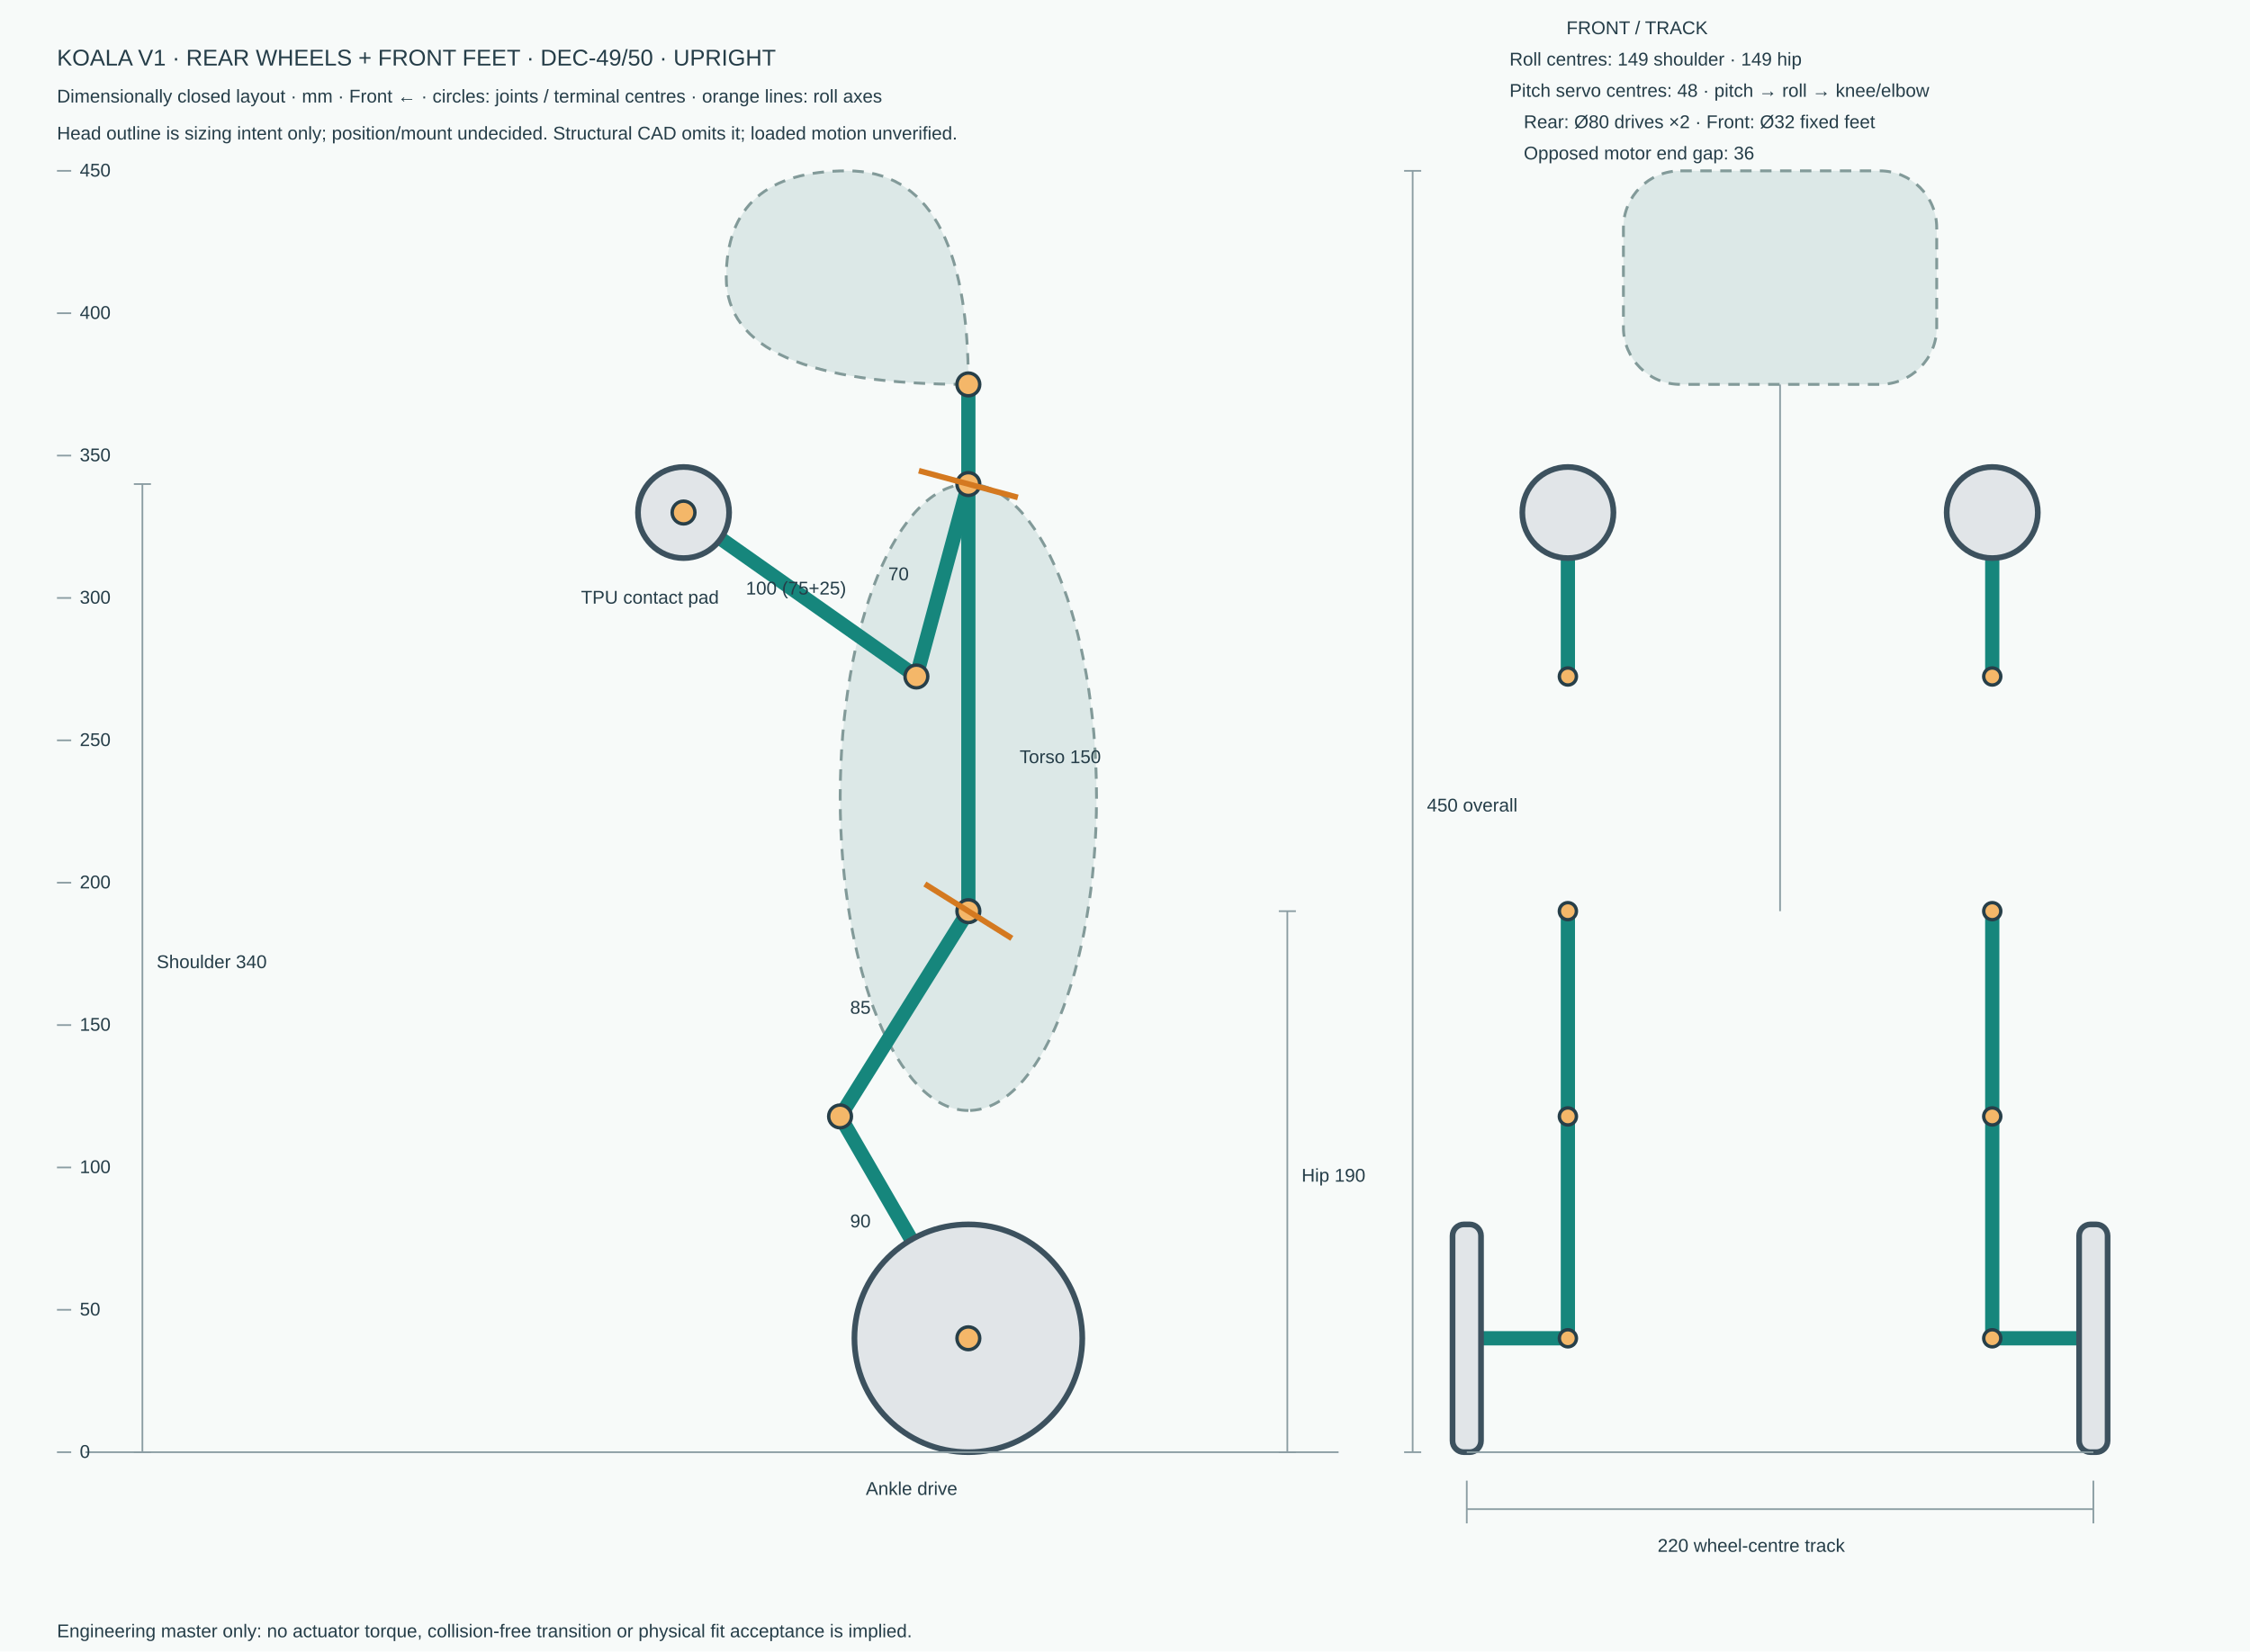
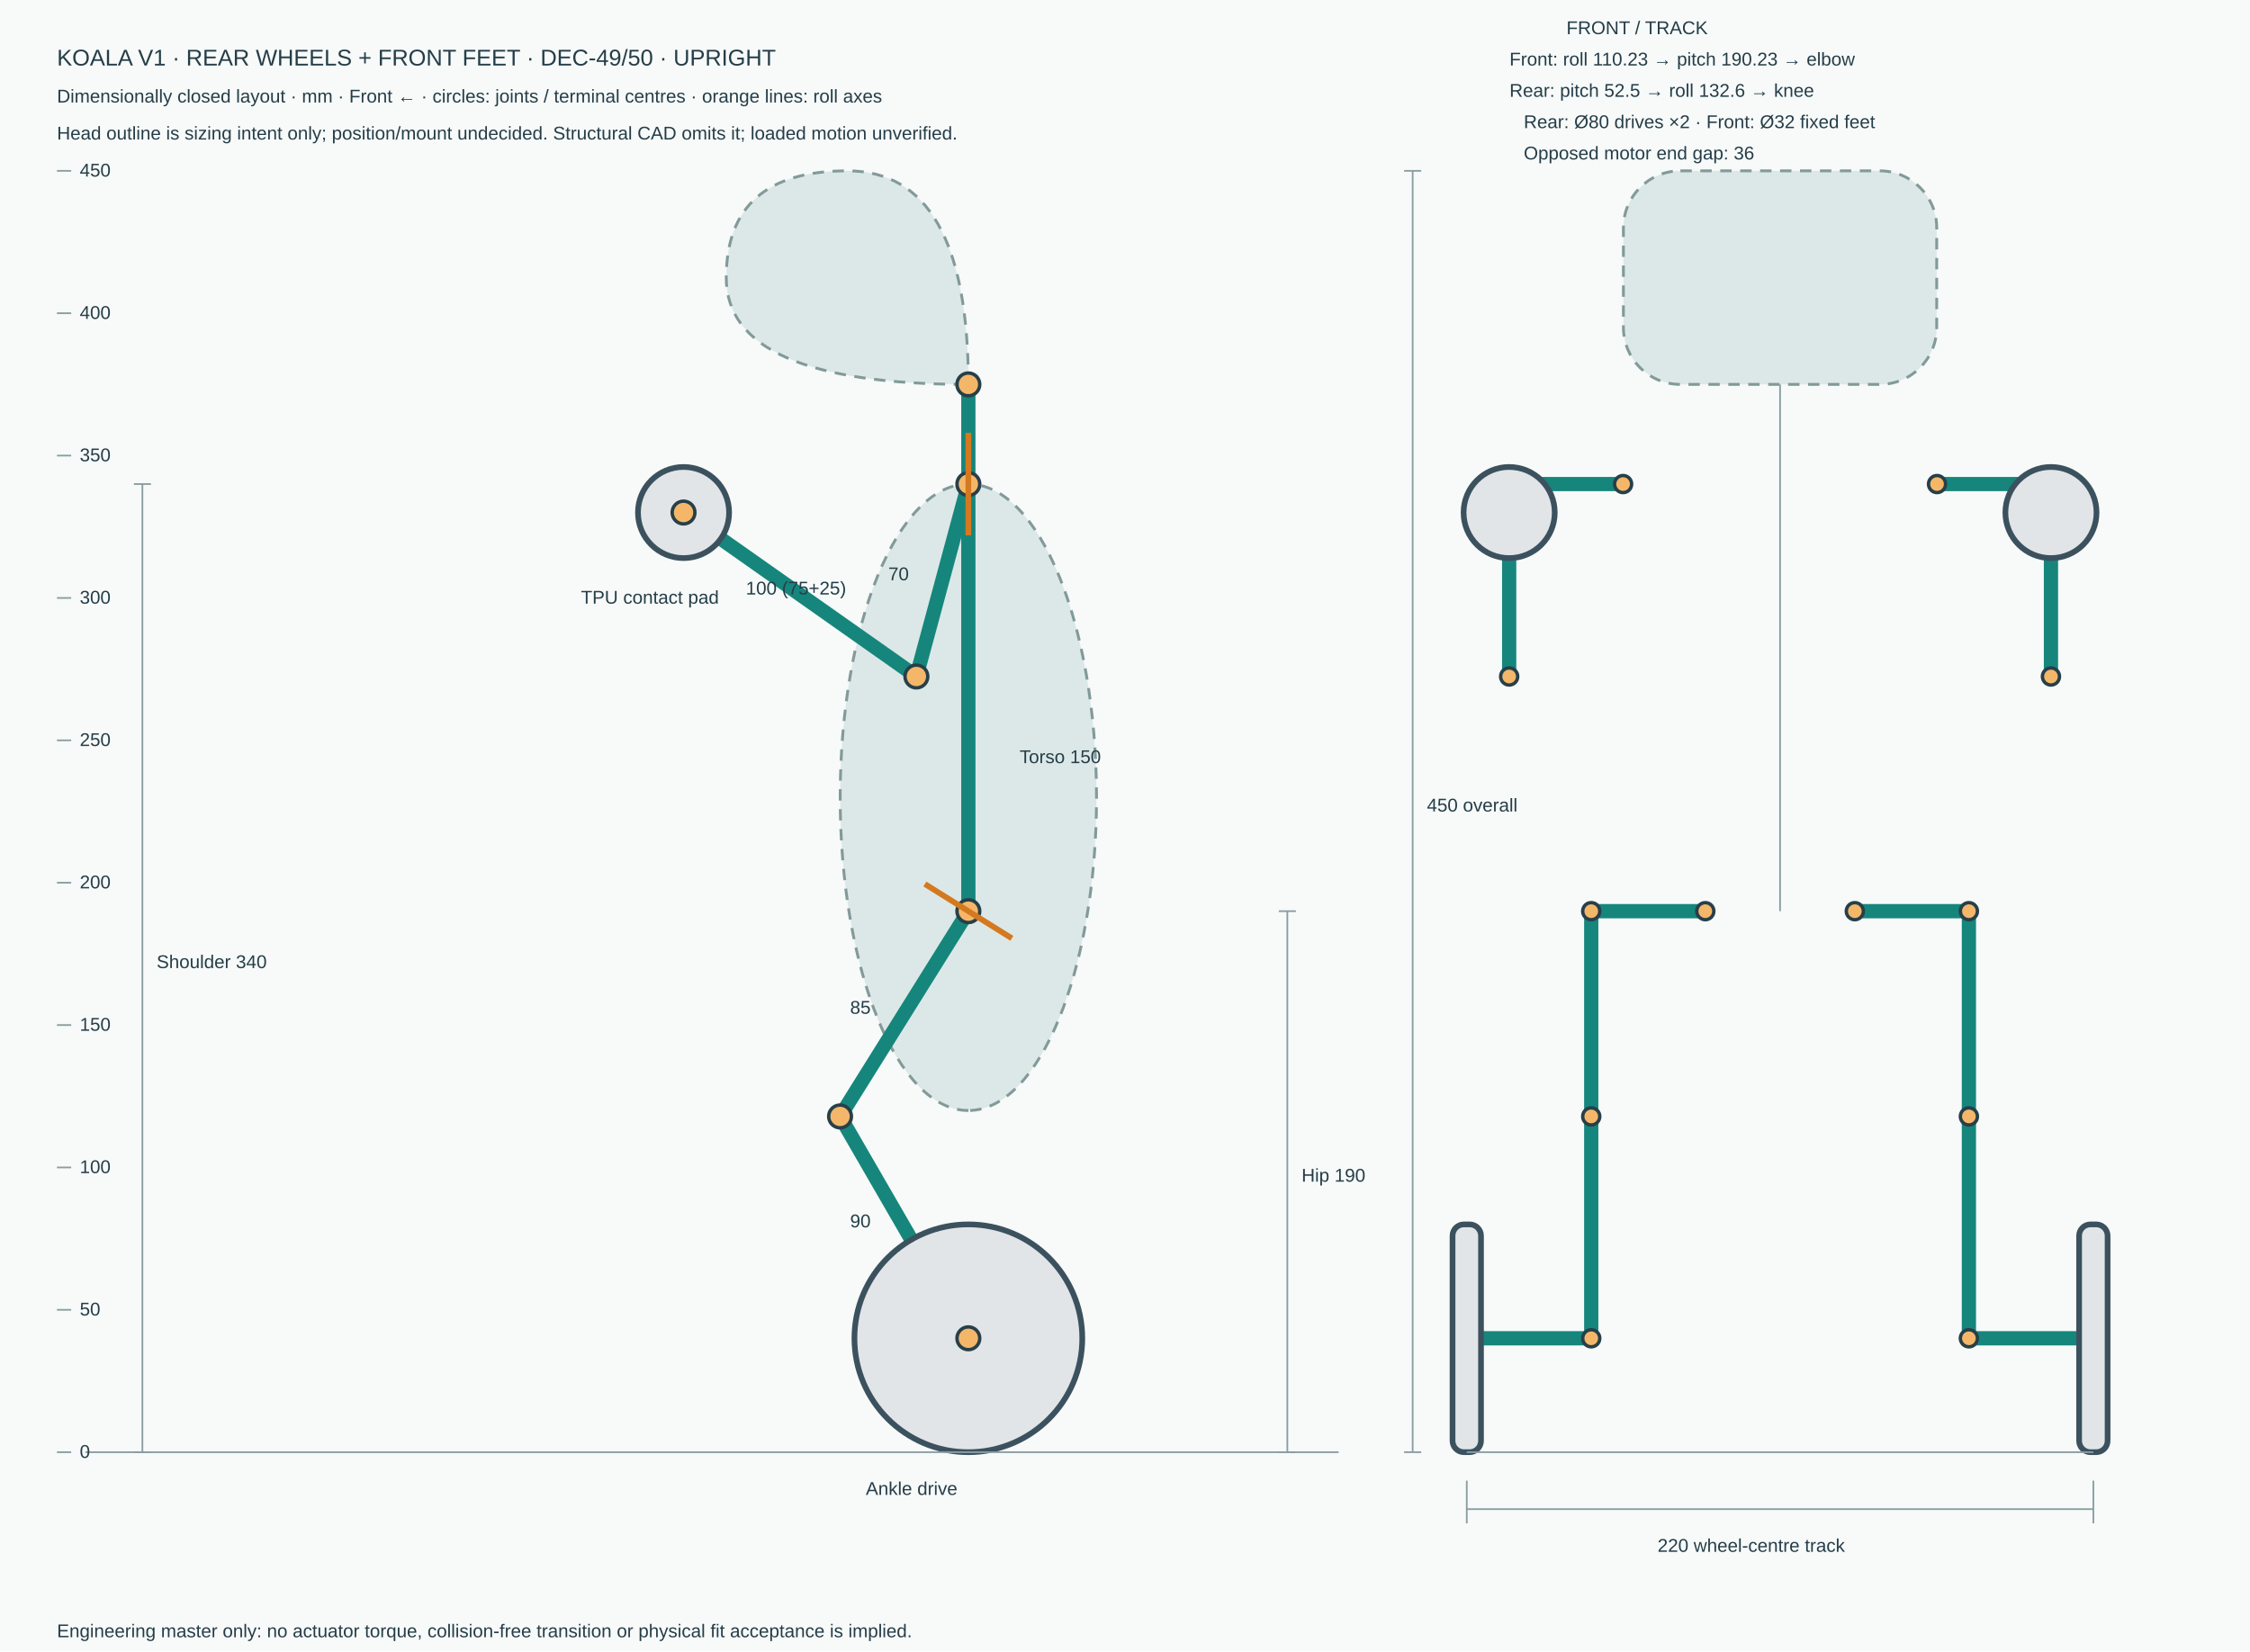
<svg xmlns="http://www.w3.org/2000/svg" viewBox="-340 -510 790 580" width="1580" height="1160">
  <style>text{font-family:Arial,sans-serif;fill:#253d48;font-size:8px}.small{font-size:6.5px}.bone{fill:none;stroke:#16867c;stroke-width:5;stroke-linecap:round}.shell{fill:#dce8e7;stroke:#829a99;stroke-width:1;stroke-dasharray:4 3}.wheel{fill:#e1e5e8;stroke:#3c515e;stroke-width:2}.guide{fill:none;stroke:#8b9da3;stroke-width:.6}.dot{fill:#f4b769;stroke:#273f49;stroke-width:1.2}</style>
  <rect x="-340" y="-510" width="790" height="580" fill="#f7faf9" />
  <text x="-320" y="-487" class="">KOALA V1 · REAR WHEELS + FRONT FEET · DEC-49/50 · UPRIGHT</text>
  <text x="-320" y="-474" class="small">Dimensionally closed layout · mm · Front ← · circles: joints / terminal centres · orange lines: roll axes</text>
  <text x="-320" y="-461" class="small">Head outline is sizing intent only; position/mount undecided. Structural CAD omits it; loaded motion unverified.</text>
  <ellipse class="shell" cx="-2.4492935982947065e-15" cy="-230.0" rx="110.0" ry="45" transform="rotate(90.0 -2.4492935982947065e-15 -230.0)" />
  <path class="shell" d="M-2.1431318985078682e-15,-375.0 Q-2.1431318985078682e-15,-450.0 -42.5,-450.0 Q-85.0,-450.0 -85.0,-412.5 Q-85.0,-375.0 -2.1431318985078682e-15,-375.0 Z" />
  <path class="bone" d="M0,-190.0 L0,-340.0" />
  <path class="bone" d="M0,-340.0 L-2.1431318985078682e-15,-375.0" />
  <circle class="dot" cx="-2.1431318985078682e-15" cy="-375.0" r="4" />
  <text x="18" y="-242.0" class="small">Torso 150</text>
  <path class="bone" d="M0,-190.0 L-45.044,-117.917" />
  <path class="bone" d="M-45.044,-117.917 L0,-40.0" />
  <circle class="dot" cx="0" cy="-190.0" r="4" />
  <circle class="dot" cx="-45.044" cy="-117.917" r="4" />
  <circle class="dot" cx="0" cy="-40.0" r="4" />
  <path d="M-15.265,-199.539 L15.265,-180.461" stroke="#d47920" stroke-width="2" />
  <circle class="wheel" cx="0" cy="-40.0" r="40.0" />
  <circle class="dot" cx="0" cy="-40.0" r="4" />
  <text x="-41.522" y="-153.958" class="small">85</text>
  <text x="-41.522" y="-78.958" class="small">90</text>
  <text x="-36" y="15.0" class="small">Ankle drive</text>
  <path class="bone" d="M0,-340.0 L-18.242,-272.419" />
  <path class="bone" d="M-18.242,-272.419 L-100.0,-330.0" />
  <circle class="dot" cx="0" cy="-340.0" r="4" />
  <circle class="dot" cx="-18.242" cy="-272.419" r="4" />
  <circle class="dot" cx="-100.0" cy="-330.0" r="4" />
-   <path d="M-17.378,-344.691 L17.378,-335.309" stroke="#d47920" stroke-width="2" />
+   <path d="M-1.102182119232618e-15,-358.0 L1.102182119232618e-15,-322.0" stroke="#d47920" stroke-width="2" />
  <circle class="wheel" cx="-100.0" cy="-330.0" r="16.0" />
  <circle class="dot" cx="-100.0" cy="-330.0" r="4" />
  <text x="-28.121" y="-306.209" class="small">70</text>
  <text x="-78.121" y="-301.209" class="small">100 (75+25)</text>
  <text x="-136.0" y="-298.0" class="small">TPU contact pad</text>
  <path class="guide" d="M130,0 L-310,0" />
  <path class="guide" d="M-320,0 L-315,0" />
  <text x="-312" y="2" class="small">0</text>
  <path class="guide" d="M-320,-50 L-315,-50" />
  <text x="-312" y="-48" class="small">50</text>
  <path class="guide" d="M-320,-100 L-315,-100" />
  <text x="-312" y="-98" class="small">100</text>
  <path class="guide" d="M-320,-150 L-315,-150" />
  <text x="-312" y="-148" class="small">150</text>
  <path class="guide" d="M-320,-200 L-315,-200" />
  <text x="-312" y="-198" class="small">200</text>
  <path class="guide" d="M-320,-250 L-315,-250" />
  <text x="-312" y="-248" class="small">250</text>
  <path class="guide" d="M-320,-300 L-315,-300" />
  <text x="-312" y="-298" class="small">300</text>
  <path class="guide" d="M-320,-350 L-315,-350" />
  <text x="-312" y="-348" class="small">350</text>
  <path class="guide" d="M-320,-400 L-315,-400" />
  <text x="-312" y="-398" class="small">400</text>
  <path class="guide" d="M-320,-450 L-315,-450" />
  <text x="-312" y="-448" class="small">450</text>
  <path class="guide" d="M112,0 V-190.0 M109,0 h6 M109,-190.0 h6" />
  <text x="117" y="-95.0" class="small">Hip 190</text>
  <path class="guide" d="M-290,0 V-340.0 M-293,0 h6 M-293,-340.0 h6" />
  <text x="-285" y="-170.0" class="small">Shoulder 340</text>
  <path class="guide" d="M156,0 V-450 M153,0 h6 M153,-450 h6" />
  <text x="161" y="-225.0" class="small">450 overall</text>
  <text x="210" y="-498" class="small">FRONT / TRACK</text>
  <path class="guide" d="M285,-190.0 V-340.0 V-375.0" />
  <rect class="shell" x="230.0" y="-450.0" width="110.0" height="75.0" rx="20" />
-   <path class="bone" d="M210.5,-190.0 V-117.917 V-40.0 H175.0" />
-   <circle class="dot" cx="210.5" cy="-190.0" r="3" />
-   <circle class="dot" cx="210.5" cy="-117.917" r="3" />
-   <circle class="dot" cx="210.5" cy="-40.0" r="3" />
+   <path class="bone" d="M258.75,-190.0 H218.7" />
+   <circle class="dot" cx="258.75" cy="-190.0" r="3" />
+   <path class="bone" d="M218.7,-190.0 V-117.917 V-40.0 H175.0" />
+   <circle class="dot" cx="218.7" cy="-190.0" r="3" />
+   <circle class="dot" cx="218.7" cy="-117.917" r="3" />
+   <circle class="dot" cx="218.7" cy="-40.0" r="3" />
  <rect class="wheel" x="170.0" y="-80.0" width="10" height="80" rx="4" />
-   <path class="bone" d="M359.5,-190.0 V-117.917 V-40.0 H395.0" />
-   <circle class="dot" cx="359.5" cy="-190.0" r="3" />
-   <circle class="dot" cx="359.5" cy="-117.917" r="3" />
-   <circle class="dot" cx="359.5" cy="-40.0" r="3" />
+   <path class="bone" d="M311.25,-190.0 H351.3" />
+   <circle class="dot" cx="311.25" cy="-190.0" r="3" />
+   <path class="bone" d="M351.3,-190.0 V-117.917 V-40.0 H395.0" />
+   <circle class="dot" cx="351.3" cy="-190.0" r="3" />
+   <circle class="dot" cx="351.3" cy="-117.917" r="3" />
+   <circle class="dot" cx="351.3" cy="-40.0" r="3" />
  <rect class="wheel" x="390.0" y="-80.0" width="10" height="80" rx="4" />
-   <path class="bone" d="M210.5,-340.0 V-272.419 V-330.0 H210.5" />
-   <circle class="dot" cx="210.5" cy="-340.0" r="3" />
-   <circle class="dot" cx="210.5" cy="-272.419" r="3" />
-   <circle class="dot" cx="210.5" cy="-330.0" r="3" />
-   <circle class="wheel" cx="210.5" cy="-330.0" r="16.0" />
-   <path class="bone" d="M359.5,-340.0 V-272.419 V-330.0 H359.5" />
-   <circle class="dot" cx="359.5" cy="-340.0" r="3" />
-   <circle class="dot" cx="359.5" cy="-272.419" r="3" />
-   <circle class="dot" cx="359.5" cy="-330.0" r="3" />
-   <circle class="wheel" cx="359.5" cy="-330.0" r="16.0" />
+   <path class="bone" d="M229.885,-340.0 H189.885" />
+   <circle class="dot" cx="229.885" cy="-340.0" r="3" />
+   <path class="bone" d="M189.885,-340.0 V-272.419 V-330.0 H189.885" />
+   <circle class="dot" cx="189.885" cy="-340.0" r="3" />
+   <circle class="dot" cx="189.885" cy="-272.419" r="3" />
+   <circle class="dot" cx="189.885" cy="-330.0" r="3" />
+   <circle class="wheel" cx="189.885" cy="-330.0" r="16.0" />
+   <path class="bone" d="M340.115,-340.0 H380.115" />
+   <circle class="dot" cx="340.115" cy="-340.0" r="3" />
+   <path class="bone" d="M380.115,-340.0 V-272.419 V-330.0 H380.115" />
+   <circle class="dot" cx="380.115" cy="-340.0" r="3" />
+   <circle class="dot" cx="380.115" cy="-272.419" r="3" />
+   <circle class="dot" cx="380.115" cy="-330.0" r="3" />
+   <circle class="wheel" cx="380.115" cy="-330.0" r="16.0" />
  <path class="guide" d="M175.0,0 H395.0 M175.0,10 v15 M395.0,10 v15 M175.0,20 H395.0" />
  <text x="242" y="35" class="small">220 wheel-centre track</text>
-   <text x="190" y="-487" class="small">Roll centres: 149 shoulder · 149 hip</text>
-   <text x="190" y="-476" class="small">Pitch servo centres: 48 · pitch → roll → knee/elbow</text>
+   <text x="190" y="-487" class="small">Front: roll 110.23 → pitch 190.23 → elbow</text>
+   <text x="190" y="-476" class="small">Rear: pitch 52.5 → roll 132.6 → knee</text>
  <text x="195" y="-465" class="small">Rear: Ø80 drives ×2 · Front: Ø32 fixed feet</text>
  <text x="195" y="-454" class="small">Opposed motor end gap: 36</text>
  <text x="-320" y="65" class="small">Engineering master only: no actuator torque, collision-free transition or physical fit acceptance is implied.</text>
</svg>
